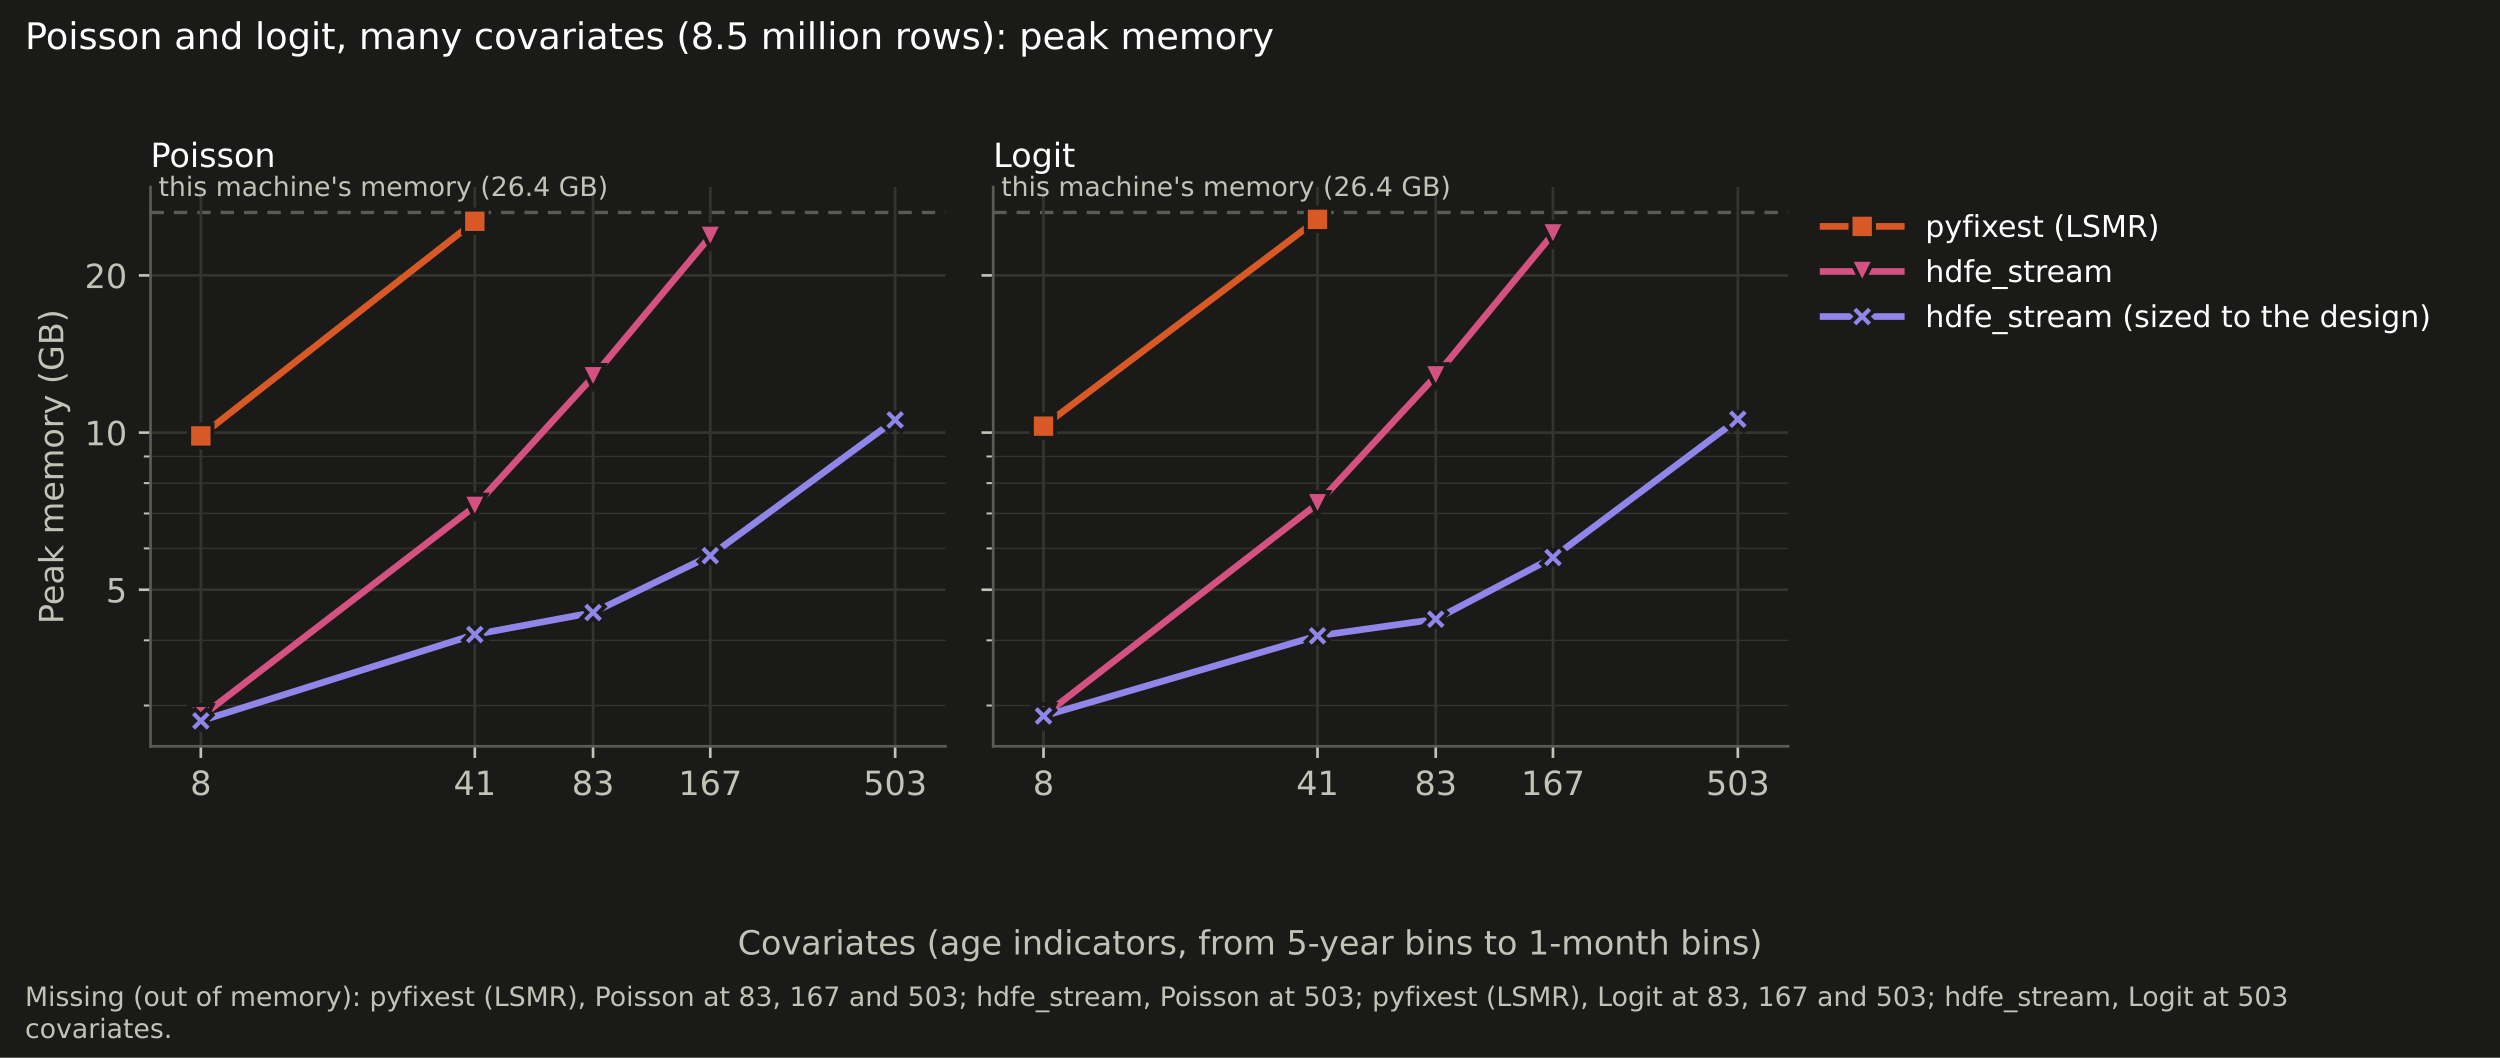
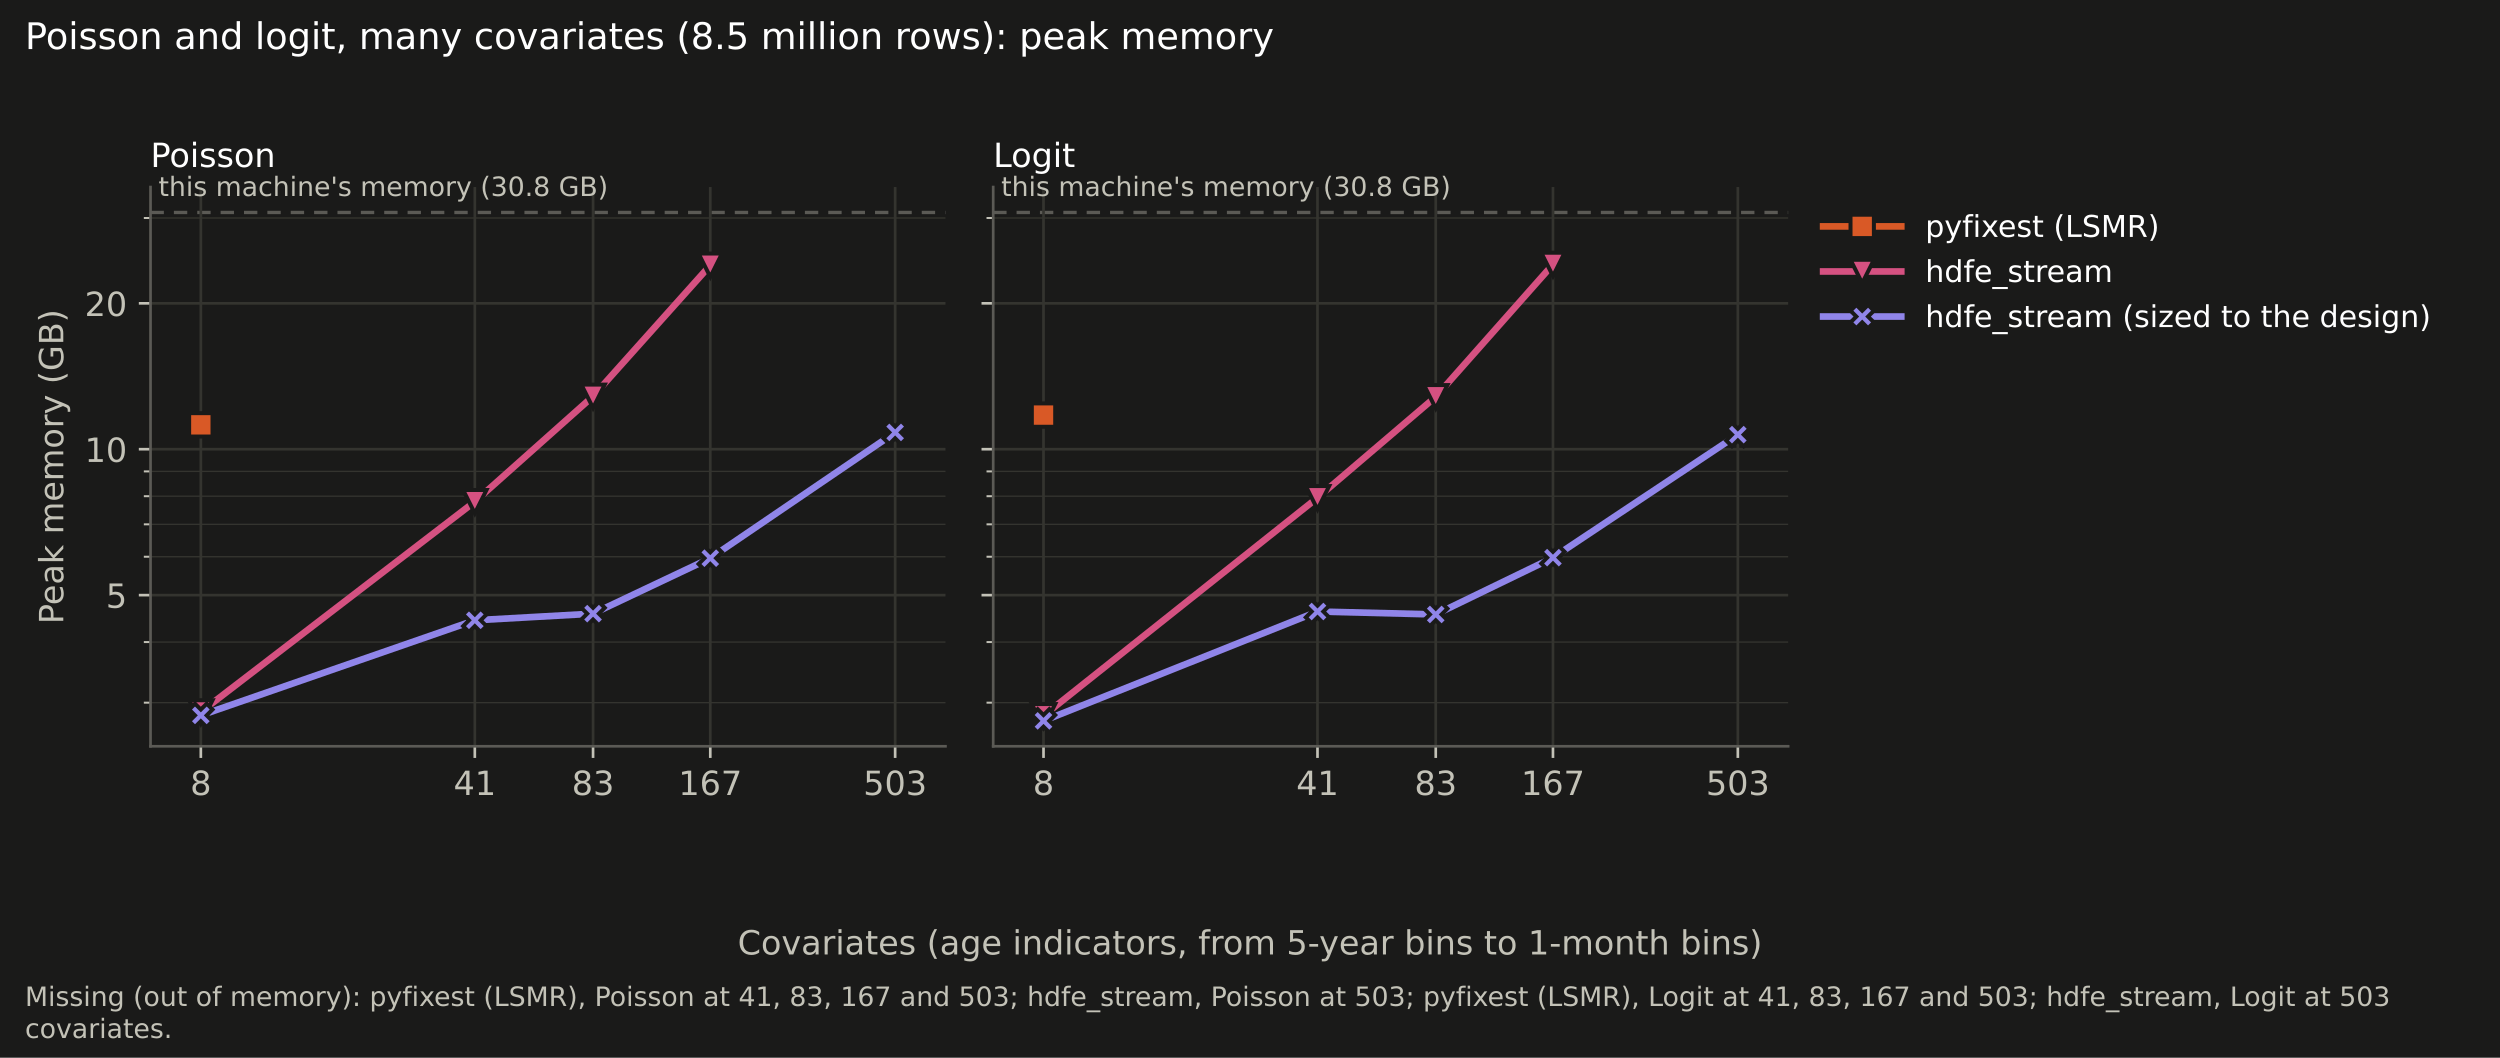
<svg xmlns="http://www.w3.org/2000/svg" xmlns:xlink="http://www.w3.org/1999/xlink" width="748.8pt" height="316.8pt" viewBox="0 0 748.8 316.8" version="1.1">
  <defs>
    <style type="text/css">*{stroke-linejoin: round; stroke-linecap: butt}</style>
  </defs>
  <g id="figure_1">
    <g id="patch_1">
      <path d="M 0 316.8  L 748.8 316.8  L 748.8 0  L 0 0  z " style="fill: #1a1a19" />
    </g>
    <g id="axes_1">
      <g id="patch_2">
        <path d="M 45.082 223.526  L 283.184 223.526  L 283.184 56.024  L 45.082 56.024  z " style="fill: #1a1a19" />
      </g>
      <g id="line2d_1">
        <path d="M 45.082 63.638  L 283.184 63.638  " clip-path="url(#pf8fd7b52c0)" style="fill: none; stroke-dasharray: 4,3; stroke-dashoffset: 0; stroke: #5b5a55" />
      </g>
      <g id="matplotlib.axis_1">
        <g id="xtick_1">
          <g id="line2d_2">
            <path d="M 60.153 223.526  L 60.153 56.024  " clip-path="url(#pf8fd7b52c0)" style="fill: none; stroke: #34342f; stroke-width: 0.8; stroke-linecap: square" />
          </g>
          <g id="line2d_3">
            <defs>
              <path id="m5e53d894cf" d="M 0 0  L 0 3.5  " style="stroke: #c3c2b7; stroke-width: 0.8" />
            </defs>
            <g>
              <use xlink:href="#m5e53d894cf" x="60.153" y="223.526" style="fill: #c3c2b7; stroke: #c3c2b7; stroke-width: 0.8" />
            </g>
          </g>
          <g id="text_1">
            <text style="font-size: 10px; font-family: 'DejaVu Sans', 'Bitstream Vera Sans', 'Computer Modern Sans Serif', 'Lucida Grande', 'Verdana', 'Geneva', 'Lucid', 'Arial', 'Helvetica', 'Avant Garde', sans-serif; text-anchor: middle; fill: #c3c2b7" x="60.153" y="238.123" transform="rotate(-0 60.15297 238.1233)">8</text>
          </g>
        </g>
        <g id="xtick_2">
          <g id="line2d_4">
            <path d="M 142.216 223.526  L 142.216 56.024  " clip-path="url(#pf8fd7b52c0)" style="fill: none; stroke: #34342f; stroke-width: 0.8; stroke-linecap: square" />
          </g>
          <g id="line2d_5">
            <g>
              <use xlink:href="#m5e53d894cf" x="142.216" y="223.526" style="fill: #c3c2b7; stroke: #c3c2b7; stroke-width: 0.8" />
            </g>
          </g>
          <g id="text_2">
            <text style="font-size: 10px; font-family: 'DejaVu Sans', 'Bitstream Vera Sans', 'Computer Modern Sans Serif', 'Lucida Grande', 'Verdana', 'Geneva', 'Lucid', 'Arial', 'Helvetica', 'Avant Garde', sans-serif; text-anchor: middle; fill: #c3c2b7" x="142.216" y="238.123" transform="rotate(-0 142.2156 238.1233)">41</text>
          </g>
        </g>
        <g id="xtick_3">
          <g id="line2d_6">
            <path d="M 177.633 223.526  L 177.633 56.024  " clip-path="url(#pf8fd7b52c0)" style="fill: none; stroke: #34342f; stroke-width: 0.8; stroke-linecap: square" />
          </g>
          <g id="line2d_7">
            <g>
              <use xlink:href="#m5e53d894cf" x="177.633" y="223.526" style="fill: #c3c2b7; stroke: #c3c2b7; stroke-width: 0.8" />
            </g>
          </g>
          <g id="text_3">
            <text style="font-size: 10px; font-family: 'DejaVu Sans', 'Bitstream Vera Sans', 'Computer Modern Sans Serif', 'Lucida Grande', 'Verdana', 'Geneva', 'Lucid', 'Arial', 'Helvetica', 'Avant Garde', sans-serif; text-anchor: middle; fill: #c3c2b7" x="177.633" y="238.123" transform="rotate(-0 177.6328 238.1233)">83</text>
          </g>
        </g>
        <g id="xtick_4">
          <g id="line2d_8">
            <path d="M 212.743 223.526  L 212.743 56.024  " clip-path="url(#pf8fd7b52c0)" style="fill: none; stroke: #34342f; stroke-width: 0.8; stroke-linecap: square" />
          </g>
          <g id="line2d_9">
            <g>
              <use xlink:href="#m5e53d894cf" x="212.743" y="223.526" style="fill: #c3c2b7; stroke: #c3c2b7; stroke-width: 0.8" />
            </g>
          </g>
          <g id="text_4">
            <text style="font-size: 10px; font-family: 'DejaVu Sans', 'Bitstream Vera Sans', 'Computer Modern Sans Serif', 'Lucida Grande', 'Verdana', 'Geneva', 'Lucid', 'Arial', 'Helvetica', 'Avant Garde', sans-serif; text-anchor: middle; fill: #c3c2b7" x="212.743" y="238.123" transform="rotate(-0 212.7428 238.1233)">167</text>
          </g>
        </g>
        <g id="xtick_5">
          <g id="line2d_10">
            <path d="M 268.113 223.526  L 268.113 56.024  " clip-path="url(#pf8fd7b52c0)" style="fill: none; stroke: #34342f; stroke-width: 0.8; stroke-linecap: square" />
          </g>
          <g id="line2d_11">
            <g>
              <use xlink:href="#m5e53d894cf" x="268.113" y="223.526" style="fill: #c3c2b7; stroke: #c3c2b7; stroke-width: 0.8" />
            </g>
          </g>
          <g id="text_5">
            <text style="font-size: 10px; font-family: 'DejaVu Sans', 'Bitstream Vera Sans', 'Computer Modern Sans Serif', 'Lucida Grande', 'Verdana', 'Geneva', 'Lucid', 'Arial', 'Helvetica', 'Avant Garde', sans-serif; text-anchor: middle; fill: #c3c2b7" x="268.113" y="238.123" transform="rotate(-0 268.1129 238.1233)">503</text>
          </g>
        </g>
      </g>
      <g id="matplotlib.axis_2">
        <g id="ytick_1">
          <g id="line2d_12">
-             <path d="M 45.082 176.634  L 283.184 176.634  " clip-path="url(#pf8fd7b52c0)" style="fill: none; stroke: #34342f; stroke-width: 0.8; stroke-linecap: square" />
+             <path d="M 45.082 178.251  L 283.184 178.251  " clip-path="url(#pf8fd7b52c0)" style="fill: none; stroke: #34342f; stroke-width: 0.8; stroke-linecap: square" />
          </g>
          <g id="line2d_13">
            <defs>
              <path id="m9ad4db9a4c" d="M 0 0  L -3.5 0  " style="stroke: #c3c2b7; stroke-width: 0.8" />
            </defs>
            <g>
-               <use xlink:href="#m9ad4db9a4c" x="45.082" y="176.634" style="fill: #c3c2b7; stroke: #c3c2b7; stroke-width: 0.8" />
+               <use xlink:href="#m9ad4db9a4c" x="45.082" y="178.251" style="fill: #c3c2b7; stroke: #c3c2b7; stroke-width: 0.8" />
            </g>
          </g>
          <g id="text_6">
-             <text style="font-size: 10px; font-family: 'DejaVu Sans', 'Bitstream Vera Sans', 'Computer Modern Sans Serif', 'Lucida Grande', 'Verdana', 'Geneva', 'Lucid', 'Arial', 'Helvetica', 'Avant Garde', sans-serif; text-anchor: end; fill: #c3c2b7" x="38.082" y="180.433" transform="rotate(-0 38.08234 180.4326)">5</text>
+             <text style="font-size: 10px; font-family: 'DejaVu Sans', 'Bitstream Vera Sans', 'Computer Modern Sans Serif', 'Lucida Grande', 'Verdana', 'Geneva', 'Lucid', 'Arial', 'Helvetica', 'Avant Garde', sans-serif; text-anchor: end; fill: #c3c2b7" x="38.082" y="182.05" transform="rotate(-0 38.08234 182.05)">5</text>
          </g>
        </g>
        <g id="ytick_2">
          <g id="line2d_14">
-             <path d="M 45.082 129.563  L 283.184 129.563  " clip-path="url(#pf8fd7b52c0)" style="fill: none; stroke: #34342f; stroke-width: 0.8; stroke-linecap: square" />
+             <path d="M 45.082 134.554  L 283.184 134.554  " clip-path="url(#pf8fd7b52c0)" style="fill: none; stroke: #34342f; stroke-width: 0.8; stroke-linecap: square" />
          </g>
          <g id="line2d_15">
            <g>
-               <use xlink:href="#m9ad4db9a4c" x="45.082" y="129.563" style="fill: #c3c2b7; stroke: #c3c2b7; stroke-width: 0.8" />
+               <use xlink:href="#m9ad4db9a4c" x="45.082" y="134.554" style="fill: #c3c2b7; stroke: #c3c2b7; stroke-width: 0.8" />
            </g>
          </g>
          <g id="text_7">
-             <text style="font-size: 10px; font-family: 'DejaVu Sans', 'Bitstream Vera Sans', 'Computer Modern Sans Serif', 'Lucida Grande', 'Verdana', 'Geneva', 'Lucid', 'Arial', 'Helvetica', 'Avant Garde', sans-serif; text-anchor: end; fill: #c3c2b7" x="38.082" y="133.361" transform="rotate(-0 38.08234 133.3615)">10</text>
+             <text style="font-size: 10px; font-family: 'DejaVu Sans', 'Bitstream Vera Sans', 'Computer Modern Sans Serif', 'Lucida Grande', 'Verdana', 'Geneva', 'Lucid', 'Arial', 'Helvetica', 'Avant Garde', sans-serif; text-anchor: end; fill: #c3c2b7" x="38.082" y="138.353" transform="rotate(-0 38.08234 138.3533)">10</text>
          </g>
        </g>
        <g id="ytick_3">
          <g id="line2d_16">
-             <path d="M 45.082 82.491  L 283.184 82.491  " clip-path="url(#pf8fd7b52c0)" style="fill: none; stroke: #34342f; stroke-width: 0.8; stroke-linecap: square" />
+             <path d="M 45.082 90.858  L 283.184 90.858  " clip-path="url(#pf8fd7b52c0)" style="fill: none; stroke: #34342f; stroke-width: 0.8; stroke-linecap: square" />
          </g>
          <g id="line2d_17">
            <g>
-               <use xlink:href="#m9ad4db9a4c" x="45.082" y="82.491" style="fill: #c3c2b7; stroke: #c3c2b7; stroke-width: 0.8" />
+               <use xlink:href="#m9ad4db9a4c" x="45.082" y="90.858" style="fill: #c3c2b7; stroke: #c3c2b7; stroke-width: 0.8" />
            </g>
          </g>
          <g id="text_8">
-             <text style="font-size: 10px; font-family: 'DejaVu Sans', 'Bitstream Vera Sans', 'Computer Modern Sans Serif', 'Lucida Grande', 'Verdana', 'Geneva', 'Lucid', 'Arial', 'Helvetica', 'Avant Garde', sans-serif; text-anchor: end; fill: #c3c2b7" x="38.082" y="86.29" transform="rotate(-0 38.08234 86.29032)">20</text>
+             <text style="font-size: 10px; font-family: 'DejaVu Sans', 'Bitstream Vera Sans', 'Computer Modern Sans Serif', 'Lucida Grande', 'Verdana', 'Geneva', 'Lucid', 'Arial', 'Helvetica', 'Avant Garde', sans-serif; text-anchor: end; fill: #c3c2b7" x="38.082" y="94.657" transform="rotate(-0 38.08234 94.65656)">20</text>
          </g>
        </g>
        <g id="ytick_4">
          <g id="line2d_18">
-             <path d="M 45.082 211.324  L 283.184 211.324  " clip-path="url(#pf8fd7b52c0)" style="fill: none; stroke: #34342f; stroke-width: 0.4; stroke-linecap: square" />
+             <path d="M 45.082 210.454  L 283.184 210.454  " clip-path="url(#pf8fd7b52c0)" style="fill: none; stroke: #34342f; stroke-width: 0.4; stroke-linecap: square" />
          </g>
          <g id="line2d_19">
            <defs>
              <path id="m36811fcc21" d="M 0 0  L -2 0  " style="stroke: #c3c2b7; stroke-width: 0.6" />
            </defs>
            <g>
-               <use xlink:href="#m36811fcc21" x="45.082" y="211.324" style="fill: #c3c2b7; stroke: #c3c2b7; stroke-width: 0.6" />
+               <use xlink:href="#m36811fcc21" x="45.082" y="210.454" style="fill: #c3c2b7; stroke: #c3c2b7; stroke-width: 0.6" />
            </g>
          </g>
        </g>
        <g id="ytick_5">
          <g id="line2d_20">
-             <path d="M 45.082 191.787  L 283.184 191.787  " clip-path="url(#pf8fd7b52c0)" style="fill: none; stroke: #34342f; stroke-width: 0.4; stroke-linecap: square" />
+             <path d="M 45.082 192.318  L 283.184 192.318  " clip-path="url(#pf8fd7b52c0)" style="fill: none; stroke: #34342f; stroke-width: 0.4; stroke-linecap: square" />
          </g>
          <g id="line2d_21">
            <g>
-               <use xlink:href="#m36811fcc21" x="45.082" y="191.787" style="fill: #c3c2b7; stroke: #c3c2b7; stroke-width: 0.6" />
+               <use xlink:href="#m36811fcc21" x="45.082" y="192.318" style="fill: #c3c2b7; stroke: #c3c2b7; stroke-width: 0.6" />
            </g>
          </g>
        </g>
        <g id="ytick_6">
          <g id="line2d_22">
-             <path d="M 45.082 164.252  L 283.184 164.252  " clip-path="url(#pf8fd7b52c0)" style="fill: none; stroke: #34342f; stroke-width: 0.4; stroke-linecap: square" />
+             <path d="M 45.082 166.757  L 283.184 166.757  " clip-path="url(#pf8fd7b52c0)" style="fill: none; stroke: #34342f; stroke-width: 0.4; stroke-linecap: square" />
          </g>
          <g id="line2d_23">
            <g>
-               <use xlink:href="#m36811fcc21" x="45.082" y="164.252" style="fill: #c3c2b7; stroke: #c3c2b7; stroke-width: 0.6" />
+               <use xlink:href="#m36811fcc21" x="45.082" y="166.757" style="fill: #c3c2b7; stroke: #c3c2b7; stroke-width: 0.6" />
            </g>
          </g>
        </g>
        <g id="ytick_7">
          <g id="line2d_24">
-             <path d="M 45.082 153.784  L 283.184 153.784  " clip-path="url(#pf8fd7b52c0)" style="fill: none; stroke: #34342f; stroke-width: 0.4; stroke-linecap: square" />
+             <path d="M 45.082 157.04  L 283.184 157.04  " clip-path="url(#pf8fd7b52c0)" style="fill: none; stroke: #34342f; stroke-width: 0.4; stroke-linecap: square" />
          </g>
          <g id="line2d_25">
            <g>
-               <use xlink:href="#m36811fcc21" x="45.082" y="153.784" style="fill: #c3c2b7; stroke: #c3c2b7; stroke-width: 0.6" />
+               <use xlink:href="#m36811fcc21" x="45.082" y="157.04" style="fill: #c3c2b7; stroke: #c3c2b7; stroke-width: 0.6" />
            </g>
          </g>
        </g>
        <g id="ytick_8">
          <g id="line2d_26">
-             <path d="M 45.082 144.716  L 283.184 144.716  " clip-path="url(#pf8fd7b52c0)" style="fill: none; stroke: #34342f; stroke-width: 0.4; stroke-linecap: square" />
+             <path d="M 45.082 148.622  L 283.184 148.622  " clip-path="url(#pf8fd7b52c0)" style="fill: none; stroke: #34342f; stroke-width: 0.4; stroke-linecap: square" />
          </g>
          <g id="line2d_27">
            <g>
-               <use xlink:href="#m36811fcc21" x="45.082" y="144.716" style="fill: #c3c2b7; stroke: #c3c2b7; stroke-width: 0.6" />
+               <use xlink:href="#m36811fcc21" x="45.082" y="148.622" style="fill: #c3c2b7; stroke: #c3c2b7; stroke-width: 0.6" />
            </g>
          </g>
        </g>
        <g id="ytick_9">
          <g id="line2d_28">
-             <path d="M 45.082 136.718  L 283.184 136.718  " clip-path="url(#pf8fd7b52c0)" style="fill: none; stroke: #34342f; stroke-width: 0.4; stroke-linecap: square" />
+             <path d="M 45.082 141.196  L 283.184 141.196  " clip-path="url(#pf8fd7b52c0)" style="fill: none; stroke: #34342f; stroke-width: 0.4; stroke-linecap: square" />
          </g>
          <g id="line2d_29">
            <g>
-               <use xlink:href="#m36811fcc21" x="45.082" y="136.718" style="fill: #c3c2b7; stroke: #c3c2b7; stroke-width: 0.6" />
+               <use xlink:href="#m36811fcc21" x="45.082" y="141.196" style="fill: #c3c2b7; stroke: #c3c2b7; stroke-width: 0.6" />
+             </g>
+           </g>
+         </g>
+         <g id="ytick_10">
+           <g id="line2d_30">
+             <path d="M 45.082 65.297  L 283.184 65.297  " clip-path="url(#pf8fd7b52c0)" style="fill: none; stroke: #34342f; stroke-width: 0.4; stroke-linecap: square" />
+           </g>
+           <g id="line2d_31">
+             <g>
+               <use xlink:href="#m36811fcc21" x="45.082" y="65.297" style="fill: #c3c2b7; stroke: #c3c2b7; stroke-width: 0.6" />
            </g>
          </g>
        </g>
        <g id="text_9">
          <text style="font-size: 10px; font-family: 'DejaVu Sans', 'Bitstream Vera Sans', 'Computer Modern Sans Serif', 'Lucida Grande', 'Verdana', 'Geneva', 'Lucid', 'Arial', 'Helvetica', 'Avant Garde', sans-serif; text-anchor: middle; fill: #c3c2b7" x="18.955" y="139.775" transform="rotate(-90 18.955 139.7748)">Peak memory (GB)</text>
        </g>
      </g>
      <g id="patch_3">
        <path d="M 45.082 223.526  L 45.082 56.024  " style="fill: none; stroke: #5b5a55; stroke-width: 0.8; stroke-linejoin: miter; stroke-linecap: square" />
      </g>
      <g id="patch_4">
        <path d="M 45.082 223.526  L 283.184 223.526  " style="fill: none; stroke: #5b5a55; stroke-width: 0.8; stroke-linejoin: miter; stroke-linecap: square" />
      </g>
-       <g id="line2d_30">
-         <path d="M 60.153 130.564  L 142.216 66.28  " clip-path="url(#pf8fd7b52c0)" style="fill: none; stroke: #d95926; stroke-width: 2; stroke-linecap: square" />
+       <g id="line2d_32">
+         <path d="M 60.153 127.247  " clip-path="url(#pf8fd7b52c0)" style="fill: none; stroke: #d95926; stroke-width: 2; stroke-linecap: square" />
        <defs>
          <path id="m72b074f4e4" d="M -3.5 3.5  L 3.5 3.5  L 3.5 -3.5  L -3.5 -3.5  z " style="stroke: #1a1a19; stroke-width: 1.2; stroke-linejoin: miter" />
        </defs>
        <g clip-path="url(#pf8fd7b52c0)">
-           <use xlink:href="#m72b074f4e4" x="60.153" y="130.564" style="fill: #d95926; stroke: #1a1a19; stroke-width: 1.2; stroke-linejoin: miter" />
-           <use xlink:href="#m72b074f4e4" x="142.216" y="66.28" style="fill: #d95926; stroke: #1a1a19; stroke-width: 1.2; stroke-linejoin: miter" />
-         </g>
-       </g>
-       <g id="line2d_31">
-         <path d="M 60.153 214.671  L 142.216 151.667  L 177.633 112.835  L 212.743 70.799  " clip-path="url(#pf8fd7b52c0)" style="fill: none; stroke: #d55181; stroke-width: 2; stroke-linecap: square" />
+           <use xlink:href="#m72b074f4e4" x="60.153" y="127.247" style="fill: #d95926; stroke: #1a1a19; stroke-width: 1.2; stroke-linejoin: miter" />
+         </g>
+       </g>
+       <g id="line2d_33">
+         <path d="M 60.153 213.234  L 142.216 150.259  L 177.633 118.69  L 212.743 79.445  " clip-path="url(#pf8fd7b52c0)" style="fill: none; stroke: #d55181; stroke-width: 2; stroke-linecap: square" />
        <defs>
          <path id="mc97f44e263" d="M -0 3.5  L 3.5 -3.5  L -3.5 -3.5  z " style="stroke: #1a1a19; stroke-width: 1.2; stroke-linejoin: miter" />
        </defs>
        <g clip-path="url(#pf8fd7b52c0)">
-           <use xlink:href="#mc97f44e263" x="60.153" y="214.671" style="fill: #d55181; stroke: #1a1a19; stroke-width: 1.2; stroke-linejoin: miter" />
-           <use xlink:href="#mc97f44e263" x="142.216" y="151.667" style="fill: #d55181; stroke: #1a1a19; stroke-width: 1.2; stroke-linejoin: miter" />
-           <use xlink:href="#mc97f44e263" x="177.633" y="112.835" style="fill: #d55181; stroke: #1a1a19; stroke-width: 1.2; stroke-linejoin: miter" />
-           <use xlink:href="#mc97f44e263" x="212.743" y="70.799" style="fill: #d55181; stroke: #1a1a19; stroke-width: 1.2; stroke-linejoin: miter" />
-         </g>
-       </g>
-       <g id="line2d_32">
-         <path d="M 60.153 215.912  L 142.216 190.046  L 177.633 183.462  L 212.743 166.427  L 268.113 125.77  " clip-path="url(#pf8fd7b52c0)" style="fill: none; stroke: #9085e9; stroke-width: 2; stroke-linecap: square" />
+           <use xlink:href="#mc97f44e263" x="60.153" y="213.234" style="fill: #d55181; stroke: #1a1a19; stroke-width: 1.2; stroke-linejoin: miter" />
+           <use xlink:href="#mc97f44e263" x="142.216" y="150.259" style="fill: #d55181; stroke: #1a1a19; stroke-width: 1.2; stroke-linejoin: miter" />
+           <use xlink:href="#mc97f44e263" x="177.633" y="118.69" style="fill: #d55181; stroke: #1a1a19; stroke-width: 1.2; stroke-linejoin: miter" />
+           <use xlink:href="#mc97f44e263" x="212.743" y="79.445" style="fill: #d55181; stroke: #1a1a19; stroke-width: 1.2; stroke-linejoin: miter" />
+         </g>
+       </g>
+       <g id="line2d_34">
+         <path d="M 60.153 214.272  L 142.216 185.785  L 177.633 183.804  L 212.743 167.185  L 268.113 129.517  " clip-path="url(#pf8fd7b52c0)" style="fill: none; stroke: #9085e9; stroke-width: 2; stroke-linecap: square" />
        <defs>
          <path id="mdfb906f3f3" d="M -1.75 3.5  L 0 1.75  L 1.75 3.5  L 3.5 1.75  L 1.75 0  L 3.5 -1.75  L 1.75 -3.5  L 0 -1.75  L -1.75 -3.5  L -3.5 -1.75  L -1.75 0  L -3.5 1.75  z " style="stroke: #1a1a19; stroke-width: 1.2; stroke-linejoin: miter" />
        </defs>
        <g clip-path="url(#pf8fd7b52c0)">
-           <use xlink:href="#mdfb906f3f3" x="60.153" y="215.912" style="fill: #9085e9; stroke: #1a1a19; stroke-width: 1.2; stroke-linejoin: miter" />
-           <use xlink:href="#mdfb906f3f3" x="142.216" y="190.046" style="fill: #9085e9; stroke: #1a1a19; stroke-width: 1.2; stroke-linejoin: miter" />
-           <use xlink:href="#mdfb906f3f3" x="177.633" y="183.462" style="fill: #9085e9; stroke: #1a1a19; stroke-width: 1.2; stroke-linejoin: miter" />
-           <use xlink:href="#mdfb906f3f3" x="212.743" y="166.427" style="fill: #9085e9; stroke: #1a1a19; stroke-width: 1.2; stroke-linejoin: miter" />
-           <use xlink:href="#mdfb906f3f3" x="268.113" y="125.77" style="fill: #9085e9; stroke: #1a1a19; stroke-width: 1.2; stroke-linejoin: miter" />
+           <use xlink:href="#mdfb906f3f3" x="60.153" y="214.272" style="fill: #9085e9; stroke: #1a1a19; stroke-width: 1.2; stroke-linejoin: miter" />
+           <use xlink:href="#mdfb906f3f3" x="142.216" y="185.785" style="fill: #9085e9; stroke: #1a1a19; stroke-width: 1.2; stroke-linejoin: miter" />
+           <use xlink:href="#mdfb906f3f3" x="177.633" y="183.804" style="fill: #9085e9; stroke: #1a1a19; stroke-width: 1.2; stroke-linejoin: miter" />
+           <use xlink:href="#mdfb906f3f3" x="212.743" y="167.185" style="fill: #9085e9; stroke: #1a1a19; stroke-width: 1.2; stroke-linejoin: miter" />
+           <use xlink:href="#mdfb906f3f3" x="268.113" y="129.517" style="fill: #9085e9; stroke: #1a1a19; stroke-width: 1.2; stroke-linejoin: miter" />
        </g>
      </g>
      <g id="text_10">
-         <text style="font-size: 8px; font-family: 'DejaVu Sans', 'Bitstream Vera Sans', 'Computer Modern Sans Serif', 'Lucida Grande', 'Verdana', 'Geneva', 'Lucid', 'Arial', 'Helvetica', 'Avant Garde', sans-serif; text-anchor: start; fill: #c3c2b7" x="47.463" y="58.716" transform="rotate(-0 47.46335 58.71584)">this machine's memory (26.4 GB)</text>
+         <text style="font-size: 8px; font-family: 'DejaVu Sans', 'Bitstream Vera Sans', 'Computer Modern Sans Serif', 'Lucida Grande', 'Verdana', 'Geneva', 'Lucid', 'Arial', 'Helvetica', 'Avant Garde', sans-serif; text-anchor: start; fill: #c3c2b7" x="47.463" y="58.716" transform="rotate(-0 47.46335 58.71584)">this machine's memory (30.8 GB)</text>
      </g>
      <g id="text_11">
        <text style="font-size: 10px; font-family: 'DejaVu Sans', 'Bitstream Vera Sans', 'Computer Modern Sans Serif', 'Lucida Grande', 'Verdana', 'Geneva', 'Lucid', 'Arial', 'Helvetica', 'Avant Garde', sans-serif; text-anchor: start; fill: #ffffff" x="45.082" y="50.024" transform="rotate(-0 45.08234 50.024)">Poisson</text>
      </g>
    </g>
    <g id="axes_2">
      <g id="patch_5">
        <path d="M 297.484 223.526  L 535.585 223.526  L 535.585 56.024  L 297.484 56.024  z " style="fill: #1a1a19" />
      </g>
-       <g id="line2d_33">
+       <g id="line2d_35">
        <path d="M 297.484 63.638  L 535.585 63.638  " clip-path="url(#pb0901e4a05)" style="fill: none; stroke-dasharray: 4,3; stroke-dashoffset: 0; stroke: #5b5a55" />
      </g>
      <g id="matplotlib.axis_3">
        <g id="xtick_6">
-           <g id="line2d_34">
+           <g id="line2d_36">
            <path d="M 312.554 223.526  L 312.554 56.024  " clip-path="url(#pb0901e4a05)" style="fill: none; stroke: #34342f; stroke-width: 0.8; stroke-linecap: square" />
          </g>
-           <g id="line2d_35">
+           <g id="line2d_37">
            <g>
              <use xlink:href="#m5e53d894cf" x="312.554" y="223.526" style="fill: #c3c2b7; stroke: #c3c2b7; stroke-width: 0.8" />
            </g>
          </g>
          <g id="text_12">
            <text style="font-size: 10px; font-family: 'DejaVu Sans', 'Bitstream Vera Sans', 'Computer Modern Sans Serif', 'Lucida Grande', 'Verdana', 'Geneva', 'Lucid', 'Arial', 'Helvetica', 'Avant Garde', sans-serif; text-anchor: middle; fill: #c3c2b7" x="312.554" y="238.123" transform="rotate(-0 312.5541 238.1233)">8</text>
          </g>
        </g>
        <g id="xtick_7">
-           <g id="line2d_36">
+           <g id="line2d_38">
            <path d="M 394.617 223.526  L 394.617 56.024  " clip-path="url(#pb0901e4a05)" style="fill: none; stroke: #34342f; stroke-width: 0.8; stroke-linecap: square" />
          </g>
-           <g id="line2d_37">
+           <g id="line2d_39">
            <g>
              <use xlink:href="#m5e53d894cf" x="394.617" y="223.526" style="fill: #c3c2b7; stroke: #c3c2b7; stroke-width: 0.8" />
            </g>
          </g>
          <g id="text_13">
            <text style="font-size: 10px; font-family: 'DejaVu Sans', 'Bitstream Vera Sans', 'Computer Modern Sans Serif', 'Lucida Grande', 'Verdana', 'Geneva', 'Lucid', 'Arial', 'Helvetica', 'Avant Garde', sans-serif; text-anchor: middle; fill: #c3c2b7" x="394.617" y="238.123" transform="rotate(-0 394.6168 238.1233)">41</text>
          </g>
        </g>
        <g id="xtick_8">
-           <g id="line2d_38">
+           <g id="line2d_40">
            <path d="M 430.034 223.526  L 430.034 56.024  " clip-path="url(#pb0901e4a05)" style="fill: none; stroke: #34342f; stroke-width: 0.8; stroke-linecap: square" />
          </g>
-           <g id="line2d_39">
+           <g id="line2d_41">
            <g>
              <use xlink:href="#m5e53d894cf" x="430.034" y="223.526" style="fill: #c3c2b7; stroke: #c3c2b7; stroke-width: 0.8" />
            </g>
          </g>
          <g id="text_14">
            <text style="font-size: 10px; font-family: 'DejaVu Sans', 'Bitstream Vera Sans', 'Computer Modern Sans Serif', 'Lucida Grande', 'Verdana', 'Geneva', 'Lucid', 'Arial', 'Helvetica', 'Avant Garde', sans-serif; text-anchor: middle; fill: #c3c2b7" x="430.034" y="238.123" transform="rotate(-0 430.0339 238.1233)">83</text>
          </g>
        </g>
        <g id="xtick_9">
-           <g id="line2d_40">
+           <g id="line2d_42">
            <path d="M 465.144 223.526  L 465.144 56.024  " clip-path="url(#pb0901e4a05)" style="fill: none; stroke: #34342f; stroke-width: 0.8; stroke-linecap: square" />
          </g>
-           <g id="line2d_41">
+           <g id="line2d_43">
            <g>
              <use xlink:href="#m5e53d894cf" x="465.144" y="223.526" style="fill: #c3c2b7; stroke: #c3c2b7; stroke-width: 0.8" />
            </g>
          </g>
          <g id="text_15">
            <text style="font-size: 10px; font-family: 'DejaVu Sans', 'Bitstream Vera Sans', 'Computer Modern Sans Serif', 'Lucida Grande', 'Verdana', 'Geneva', 'Lucid', 'Arial', 'Helvetica', 'Avant Garde', sans-serif; text-anchor: middle; fill: #c3c2b7" x="465.144" y="238.123" transform="rotate(-0 465.1439 238.1233)">167</text>
          </g>
        </g>
        <g id="xtick_10">
-           <g id="line2d_42">
+           <g id="line2d_44">
            <path d="M 520.514 223.526  L 520.514 56.024  " clip-path="url(#pb0901e4a05)" style="fill: none; stroke: #34342f; stroke-width: 0.8; stroke-linecap: square" />
          </g>
-           <g id="line2d_43">
+           <g id="line2d_45">
            <g>
              <use xlink:href="#m5e53d894cf" x="520.514" y="223.526" style="fill: #c3c2b7; stroke: #c3c2b7; stroke-width: 0.8" />
            </g>
          </g>
          <g id="text_16">
            <text style="font-size: 10px; font-family: 'DejaVu Sans', 'Bitstream Vera Sans', 'Computer Modern Sans Serif', 'Lucida Grande', 'Verdana', 'Geneva', 'Lucid', 'Arial', 'Helvetica', 'Avant Garde', sans-serif; text-anchor: middle; fill: #c3c2b7" x="520.514" y="238.123" transform="rotate(-0 520.5141 238.1233)">503</text>
          </g>
        </g>
      </g>
      <g id="matplotlib.axis_4">
-         <g id="ytick_10">
-           <g id="line2d_44">
-             <path d="M 297.484 176.634  L 535.585 176.634  " clip-path="url(#pb0901e4a05)" style="fill: none; stroke: #34342f; stroke-width: 0.8; stroke-linecap: square" />
-           </g>
-           <g id="line2d_45">
-             <g>
-               <use xlink:href="#m9ad4db9a4c" x="297.484" y="176.634" style="fill: #c3c2b7; stroke: #c3c2b7; stroke-width: 0.8" />
-             </g>
-           </g>
-         </g>
        <g id="ytick_11">
          <g id="line2d_46">
-             <path d="M 297.484 129.563  L 535.585 129.563  " clip-path="url(#pb0901e4a05)" style="fill: none; stroke: #34342f; stroke-width: 0.8; stroke-linecap: square" />
+             <path d="M 297.484 178.251  L 535.585 178.251  " clip-path="url(#pb0901e4a05)" style="fill: none; stroke: #34342f; stroke-width: 0.8; stroke-linecap: square" />
          </g>
          <g id="line2d_47">
            <g>
-               <use xlink:href="#m9ad4db9a4c" x="297.484" y="129.563" style="fill: #c3c2b7; stroke: #c3c2b7; stroke-width: 0.8" />
+               <use xlink:href="#m9ad4db9a4c" x="297.484" y="178.251" style="fill: #c3c2b7; stroke: #c3c2b7; stroke-width: 0.8" />
            </g>
          </g>
        </g>
        <g id="ytick_12">
          <g id="line2d_48">
-             <path d="M 297.484 82.491  L 535.585 82.491  " clip-path="url(#pb0901e4a05)" style="fill: none; stroke: #34342f; stroke-width: 0.8; stroke-linecap: square" />
+             <path d="M 297.484 134.554  L 535.585 134.554  " clip-path="url(#pb0901e4a05)" style="fill: none; stroke: #34342f; stroke-width: 0.8; stroke-linecap: square" />
          </g>
          <g id="line2d_49">
            <g>
-               <use xlink:href="#m9ad4db9a4c" x="297.484" y="82.491" style="fill: #c3c2b7; stroke: #c3c2b7; stroke-width: 0.8" />
+               <use xlink:href="#m9ad4db9a4c" x="297.484" y="134.554" style="fill: #c3c2b7; stroke: #c3c2b7; stroke-width: 0.8" />
            </g>
          </g>
        </g>
        <g id="ytick_13">
          <g id="line2d_50">
-             <path d="M 297.484 211.324  L 535.585 211.324  " clip-path="url(#pb0901e4a05)" style="fill: none; stroke: #34342f; stroke-width: 0.4; stroke-linecap: square" />
+             <path d="M 297.484 90.858  L 535.585 90.858  " clip-path="url(#pb0901e4a05)" style="fill: none; stroke: #34342f; stroke-width: 0.8; stroke-linecap: square" />
          </g>
          <g id="line2d_51">
            <g>
-               <use xlink:href="#m36811fcc21" x="297.484" y="211.324" style="fill: #c3c2b7; stroke: #c3c2b7; stroke-width: 0.6" />
+               <use xlink:href="#m9ad4db9a4c" x="297.484" y="90.858" style="fill: #c3c2b7; stroke: #c3c2b7; stroke-width: 0.8" />
            </g>
          </g>
        </g>
        <g id="ytick_14">
          <g id="line2d_52">
-             <path d="M 297.484 191.787  L 535.585 191.787  " clip-path="url(#pb0901e4a05)" style="fill: none; stroke: #34342f; stroke-width: 0.4; stroke-linecap: square" />
+             <path d="M 297.484 210.454  L 535.585 210.454  " clip-path="url(#pb0901e4a05)" style="fill: none; stroke: #34342f; stroke-width: 0.4; stroke-linecap: square" />
          </g>
          <g id="line2d_53">
            <g>
-               <use xlink:href="#m36811fcc21" x="297.484" y="191.787" style="fill: #c3c2b7; stroke: #c3c2b7; stroke-width: 0.6" />
+               <use xlink:href="#m36811fcc21" x="297.484" y="210.454" style="fill: #c3c2b7; stroke: #c3c2b7; stroke-width: 0.6" />
            </g>
          </g>
        </g>
        <g id="ytick_15">
          <g id="line2d_54">
-             <path d="M 297.484 164.252  L 535.585 164.252  " clip-path="url(#pb0901e4a05)" style="fill: none; stroke: #34342f; stroke-width: 0.4; stroke-linecap: square" />
+             <path d="M 297.484 192.318  L 535.585 192.318  " clip-path="url(#pb0901e4a05)" style="fill: none; stroke: #34342f; stroke-width: 0.4; stroke-linecap: square" />
          </g>
          <g id="line2d_55">
            <g>
-               <use xlink:href="#m36811fcc21" x="297.484" y="164.252" style="fill: #c3c2b7; stroke: #c3c2b7; stroke-width: 0.6" />
+               <use xlink:href="#m36811fcc21" x="297.484" y="192.318" style="fill: #c3c2b7; stroke: #c3c2b7; stroke-width: 0.6" />
            </g>
          </g>
        </g>
        <g id="ytick_16">
          <g id="line2d_56">
-             <path d="M 297.484 153.784  L 535.585 153.784  " clip-path="url(#pb0901e4a05)" style="fill: none; stroke: #34342f; stroke-width: 0.4; stroke-linecap: square" />
+             <path d="M 297.484 166.757  L 535.585 166.757  " clip-path="url(#pb0901e4a05)" style="fill: none; stroke: #34342f; stroke-width: 0.4; stroke-linecap: square" />
          </g>
          <g id="line2d_57">
            <g>
-               <use xlink:href="#m36811fcc21" x="297.484" y="153.784" style="fill: #c3c2b7; stroke: #c3c2b7; stroke-width: 0.6" />
+               <use xlink:href="#m36811fcc21" x="297.484" y="166.757" style="fill: #c3c2b7; stroke: #c3c2b7; stroke-width: 0.6" />
            </g>
          </g>
        </g>
        <g id="ytick_17">
          <g id="line2d_58">
-             <path d="M 297.484 144.716  L 535.585 144.716  " clip-path="url(#pb0901e4a05)" style="fill: none; stroke: #34342f; stroke-width: 0.4; stroke-linecap: square" />
+             <path d="M 297.484 157.04  L 535.585 157.04  " clip-path="url(#pb0901e4a05)" style="fill: none; stroke: #34342f; stroke-width: 0.4; stroke-linecap: square" />
          </g>
          <g id="line2d_59">
            <g>
-               <use xlink:href="#m36811fcc21" x="297.484" y="144.716" style="fill: #c3c2b7; stroke: #c3c2b7; stroke-width: 0.6" />
+               <use xlink:href="#m36811fcc21" x="297.484" y="157.04" style="fill: #c3c2b7; stroke: #c3c2b7; stroke-width: 0.6" />
            </g>
          </g>
        </g>
        <g id="ytick_18">
          <g id="line2d_60">
-             <path d="M 297.484 136.718  L 535.585 136.718  " clip-path="url(#pb0901e4a05)" style="fill: none; stroke: #34342f; stroke-width: 0.4; stroke-linecap: square" />
+             <path d="M 297.484 148.622  L 535.585 148.622  " clip-path="url(#pb0901e4a05)" style="fill: none; stroke: #34342f; stroke-width: 0.4; stroke-linecap: square" />
          </g>
          <g id="line2d_61">
            <g>
-               <use xlink:href="#m36811fcc21" x="297.484" y="136.718" style="fill: #c3c2b7; stroke: #c3c2b7; stroke-width: 0.6" />
+               <use xlink:href="#m36811fcc21" x="297.484" y="148.622" style="fill: #c3c2b7; stroke: #c3c2b7; stroke-width: 0.6" />
+             </g>
+           </g>
+         </g>
+         <g id="ytick_19">
+           <g id="line2d_62">
+             <path d="M 297.484 141.196  L 535.585 141.196  " clip-path="url(#pb0901e4a05)" style="fill: none; stroke: #34342f; stroke-width: 0.4; stroke-linecap: square" />
+           </g>
+           <g id="line2d_63">
+             <g>
+               <use xlink:href="#m36811fcc21" x="297.484" y="141.196" style="fill: #c3c2b7; stroke: #c3c2b7; stroke-width: 0.6" />
+             </g>
+           </g>
+         </g>
+         <g id="ytick_20">
+           <g id="line2d_64">
+             <path d="M 297.484 65.297  L 535.585 65.297  " clip-path="url(#pb0901e4a05)" style="fill: none; stroke: #34342f; stroke-width: 0.4; stroke-linecap: square" />
+           </g>
+           <g id="line2d_65">
+             <g>
+               <use xlink:href="#m36811fcc21" x="297.484" y="65.297" style="fill: #c3c2b7; stroke: #c3c2b7; stroke-width: 0.6" />
            </g>
          </g>
        </g>
      </g>
      <g id="patch_6">
        <path d="M 297.484 223.526  L 297.484 56.024  " style="fill: none; stroke: #5b5a55; stroke-width: 0.8; stroke-linejoin: miter; stroke-linecap: square" />
      </g>
      <g id="patch_7">
        <path d="M 297.484 223.526  L 535.585 223.526  " style="fill: none; stroke: #5b5a55; stroke-width: 0.8; stroke-linejoin: miter; stroke-linecap: square" />
      </g>
-       <g id="line2d_62">
-         <path d="M 312.554 127.644  L 394.617 65.715  " clip-path="url(#pb0901e4a05)" style="fill: none; stroke: #d95926; stroke-width: 2; stroke-linecap: square" />
+       <g id="line2d_66">
+         <path d="M 312.554 124.326  " clip-path="url(#pb0901e4a05)" style="fill: none; stroke: #d95926; stroke-width: 2; stroke-linecap: square" />
        <g clip-path="url(#pb0901e4a05)">
-           <use xlink:href="#m72b074f4e4" x="312.554" y="127.644" style="fill: #d95926; stroke: #1a1a19; stroke-width: 1.2; stroke-linejoin: miter" />
-           <use xlink:href="#m72b074f4e4" x="394.617" y="65.715" style="fill: #d95926; stroke: #1a1a19; stroke-width: 1.2; stroke-linejoin: miter" />
-         </g>
-       </g>
-       <g id="line2d_63">
-         <path d="M 312.554 214.375  L 394.617 150.88  L 430.034 112.582  L 465.144 70.048  " clip-path="url(#pb0901e4a05)" style="fill: none; stroke: #d55181; stroke-width: 2; stroke-linecap: square" />
+           <use xlink:href="#m72b074f4e4" x="312.554" y="124.326" style="fill: #d95926; stroke: #1a1a19; stroke-width: 1.2; stroke-linejoin: miter" />
+         </g>
+       </g>
+       <g id="line2d_67">
+         <path d="M 312.554 214.379  L 394.617 149.08  L 430.034 118.837  L 465.144 79.188  " clip-path="url(#pb0901e4a05)" style="fill: none; stroke: #d55181; stroke-width: 2; stroke-linecap: square" />
        <g clip-path="url(#pb0901e4a05)">
-           <use xlink:href="#mc97f44e263" x="312.554" y="214.375" style="fill: #d55181; stroke: #1a1a19; stroke-width: 1.2; stroke-linejoin: miter" />
-           <use xlink:href="#mc97f44e263" x="394.617" y="150.88" style="fill: #d55181; stroke: #1a1a19; stroke-width: 1.2; stroke-linejoin: miter" />
-           <use xlink:href="#mc97f44e263" x="430.034" y="112.582" style="fill: #d55181; stroke: #1a1a19; stroke-width: 1.2; stroke-linejoin: miter" />
-           <use xlink:href="#mc97f44e263" x="465.144" y="70.048" style="fill: #d55181; stroke: #1a1a19; stroke-width: 1.2; stroke-linejoin: miter" />
-         </g>
-       </g>
-       <g id="line2d_64">
-         <path d="M 312.554 214.458  L 394.617 190.439  L 430.034 185.463  L 465.144 166.985  L 520.514 125.572  " clip-path="url(#pb0901e4a05)" style="fill: none; stroke: #9085e9; stroke-width: 2; stroke-linecap: square" />
+           <use xlink:href="#mc97f44e263" x="312.554" y="214.379" style="fill: #d55181; stroke: #1a1a19; stroke-width: 1.2; stroke-linejoin: miter" />
+           <use xlink:href="#mc97f44e263" x="394.617" y="149.08" style="fill: #d55181; stroke: #1a1a19; stroke-width: 1.2; stroke-linejoin: miter" />
+           <use xlink:href="#mc97f44e263" x="430.034" y="118.837" style="fill: #d55181; stroke: #1a1a19; stroke-width: 1.2; stroke-linejoin: miter" />
+           <use xlink:href="#mc97f44e263" x="465.144" y="79.188" style="fill: #d55181; stroke: #1a1a19; stroke-width: 1.2; stroke-linejoin: miter" />
+         </g>
+       </g>
+       <g id="line2d_68">
+         <path d="M 312.554 215.912  L 394.617 183.163  L 430.034 184.042  L 465.144 167.031  L 520.514 130.181  " clip-path="url(#pb0901e4a05)" style="fill: none; stroke: #9085e9; stroke-width: 2; stroke-linecap: square" />
        <g clip-path="url(#pb0901e4a05)">
-           <use xlink:href="#mdfb906f3f3" x="312.554" y="214.458" style="fill: #9085e9; stroke: #1a1a19; stroke-width: 1.2; stroke-linejoin: miter" />
-           <use xlink:href="#mdfb906f3f3" x="394.617" y="190.439" style="fill: #9085e9; stroke: #1a1a19; stroke-width: 1.2; stroke-linejoin: miter" />
-           <use xlink:href="#mdfb906f3f3" x="430.034" y="185.463" style="fill: #9085e9; stroke: #1a1a19; stroke-width: 1.2; stroke-linejoin: miter" />
-           <use xlink:href="#mdfb906f3f3" x="465.144" y="166.985" style="fill: #9085e9; stroke: #1a1a19; stroke-width: 1.2; stroke-linejoin: miter" />
-           <use xlink:href="#mdfb906f3f3" x="520.514" y="125.572" style="fill: #9085e9; stroke: #1a1a19; stroke-width: 1.2; stroke-linejoin: miter" />
+           <use xlink:href="#mdfb906f3f3" x="312.554" y="215.912" style="fill: #9085e9; stroke: #1a1a19; stroke-width: 1.2; stroke-linejoin: miter" />
+           <use xlink:href="#mdfb906f3f3" x="394.617" y="183.163" style="fill: #9085e9; stroke: #1a1a19; stroke-width: 1.2; stroke-linejoin: miter" />
+           <use xlink:href="#mdfb906f3f3" x="430.034" y="184.042" style="fill: #9085e9; stroke: #1a1a19; stroke-width: 1.2; stroke-linejoin: miter" />
+           <use xlink:href="#mdfb906f3f3" x="465.144" y="167.031" style="fill: #9085e9; stroke: #1a1a19; stroke-width: 1.2; stroke-linejoin: miter" />
+           <use xlink:href="#mdfb906f3f3" x="520.514" y="130.181" style="fill: #9085e9; stroke: #1a1a19; stroke-width: 1.2; stroke-linejoin: miter" />
        </g>
      </g>
      <g id="text_17">
-         <text style="font-size: 8px; font-family: 'DejaVu Sans', 'Bitstream Vera Sans', 'Computer Modern Sans Serif', 'Lucida Grande', 'Verdana', 'Geneva', 'Lucid', 'Arial', 'Helvetica', 'Avant Garde', sans-serif; text-anchor: start; fill: #c3c2b7" x="299.865" y="58.716" transform="rotate(-0 299.8645 58.71584)">this machine's memory (26.4 GB)</text>
+         <text style="font-size: 8px; font-family: 'DejaVu Sans', 'Bitstream Vera Sans', 'Computer Modern Sans Serif', 'Lucida Grande', 'Verdana', 'Geneva', 'Lucid', 'Arial', 'Helvetica', 'Avant Garde', sans-serif; text-anchor: start; fill: #c3c2b7" x="299.865" y="58.716" transform="rotate(-0 299.8645 58.71584)">this machine's memory (30.8 GB)</text>
      </g>
      <g id="text_18">
        <text style="font-size: 10px; font-family: 'DejaVu Sans', 'Bitstream Vera Sans', 'Computer Modern Sans Serif', 'Lucida Grande', 'Verdana', 'Geneva', 'Lucid', 'Arial', 'Helvetica', 'Avant Garde', sans-serif; text-anchor: start; fill: #ffffff" x="297.484" y="50.024" transform="rotate(-0 297.4835 50.024)">Logit</text>
      </g>
      <g id="legend_1">
-         <g id="line2d_65">
+         <g id="line2d_69">
          <path d="M 546.066 67.813  L 557.766 67.813  L 569.466 67.813  " style="fill: none; stroke: #d95926; stroke-width: 2; stroke-linecap: square" />
          <g>
            <use xlink:href="#m72b074f4e4" x="557.766" y="67.813" style="fill: #d95926; stroke: #1a1a19; stroke-width: 1.2; stroke-linejoin: miter" />
          </g>
        </g>
        <g id="text_19">
          <text style="font-size: 9px; font-family: 'DejaVu Sans', 'Bitstream Vera Sans', 'Computer Modern Sans Serif', 'Lucida Grande', 'Verdana', 'Geneva', 'Lucid', 'Arial', 'Helvetica', 'Avant Garde', sans-serif; text-anchor: start; fill: #ffffff" x="576.666" y="70.963" transform="rotate(-0 576.6657 70.96259)">pyfixest (LSMR)</text>
        </g>
-         <g id="line2d_66">
+         <g id="line2d_70">
          <path d="M 546.066 81.313  L 557.766 81.313  L 569.466 81.313  " style="fill: none; stroke: #d55181; stroke-width: 2; stroke-linecap: square" />
          <g>
            <use xlink:href="#mc97f44e263" x="557.766" y="81.313" style="fill: #d55181; stroke: #1a1a19; stroke-width: 1.2; stroke-linejoin: miter" />
          </g>
        </g>
        <g id="text_20">
          <text style="font-size: 9px; font-family: 'DejaVu Sans', 'Bitstream Vera Sans', 'Computer Modern Sans Serif', 'Lucida Grande', 'Verdana', 'Geneva', 'Lucid', 'Arial', 'Helvetica', 'Avant Garde', sans-serif; text-anchor: start; fill: #ffffff" x="576.666" y="84.463" transform="rotate(-0 576.6657 84.4633)">hdfe_stream</text>
        </g>
-         <g id="line2d_67">
+         <g id="line2d_71">
          <path d="M 546.066 94.814  L 557.766 94.814  L 569.466 94.814  " style="fill: none; stroke: #9085e9; stroke-width: 2; stroke-linecap: square" />
          <g>
            <use xlink:href="#mdfb906f3f3" x="557.766" y="94.814" style="fill: #9085e9; stroke: #1a1a19; stroke-width: 1.2; stroke-linejoin: miter" />
          </g>
        </g>
        <g id="text_21">
          <text style="font-size: 9px; font-family: 'DejaVu Sans', 'Bitstream Vera Sans', 'Computer Modern Sans Serif', 'Lucida Grande', 'Verdana', 'Geneva', 'Lucid', 'Arial', 'Helvetica', 'Avant Garde', sans-serif; text-anchor: start; fill: #ffffff" x="576.666" y="97.964" transform="rotate(-0 576.6657 97.964)">hdfe_stream (sized to the design)</text>
        </g>
      </g>
    </g>
    <g id="text_22">
-       <text style="font-size: 8px; font-family: 'DejaVu Sans', 'Bitstream Vera Sans', 'Computer Modern Sans Serif', 'Lucida Grande', 'Verdana', 'Geneva', 'Lucid', 'Arial', 'Helvetica', 'Avant Garde', sans-serif; fill: #c3c2b7" transform="translate(7.488 301.3072)">Missing (out of memory): pyfixest (LSMR), Poisson at 83, 167 and 503; hdfe_stream, Poisson at 503; pyfixest (LSMR), Logit at 83, 167 and 503; hdfe_stream, Logit at 503</text>
+       <text style="font-size: 8px; font-family: 'DejaVu Sans', 'Bitstream Vera Sans', 'Computer Modern Sans Serif', 'Lucida Grande', 'Verdana', 'Geneva', 'Lucid', 'Arial', 'Helvetica', 'Avant Garde', sans-serif; fill: #c3c2b7" transform="translate(7.488 301.3072)">Missing (out of memory): pyfixest (LSMR), Poisson at 41, 83, 167 and 503; hdfe_stream, Poisson at 503; pyfixest (LSMR), Logit at 41, 83, 167 and 503; hdfe_stream, Logit at 503</text>
      <text style="font-size: 8px; font-family: 'DejaVu Sans', 'Bitstream Vera Sans', 'Computer Modern Sans Serif', 'Lucida Grande', 'Verdana', 'Geneva', 'Lucid', 'Arial', 'Helvetica', 'Avant Garde', sans-serif; fill: #c3c2b7" transform="translate(7.488 310.9093)">covariates.</text>
    </g>
    <g id="text_23">
      <text style="font-size: 11px; font-family: 'DejaVu Sans', 'Bitstream Vera Sans', 'Computer Modern Sans Serif', 'Lucida Grande', 'Verdana', 'Geneva', 'Lucid', 'Arial', 'Helvetica', 'Avant Garde', sans-serif; text-anchor: start; fill: #ffffff" x="7.488" y="14.694" transform="rotate(-0 7.488 14.69428)">Poisson and logit, many covariates (8.5 million rows): peak memory</text>
    </g>
    <g id="text_24">
      <text style="font-size: 10px; font-family: 'DejaVu Sans', 'Bitstream Vera Sans', 'Computer Modern Sans Serif', 'Lucida Grande', 'Verdana', 'Geneva', 'Lucid', 'Arial', 'Helvetica', 'Avant Garde', sans-serif; text-anchor: middle; fill: #c3c2b7" x="374.4" y="285.886" transform="rotate(-0 374.4 285.8857)">Covariates (age indicators, from 5-year bins to 1-month bins)</text>
    </g>
  </g>
  <defs>
    <clipPath id="pf8fd7b52c0">
      <rect x="45.082" y="56.024" width="238.101" height="167.502" />
    </clipPath>
    <clipPath id="pb0901e4a05">
      <rect x="297.484" y="56.024" width="238.101" height="167.502" />
    </clipPath>
  </defs>
</svg>
